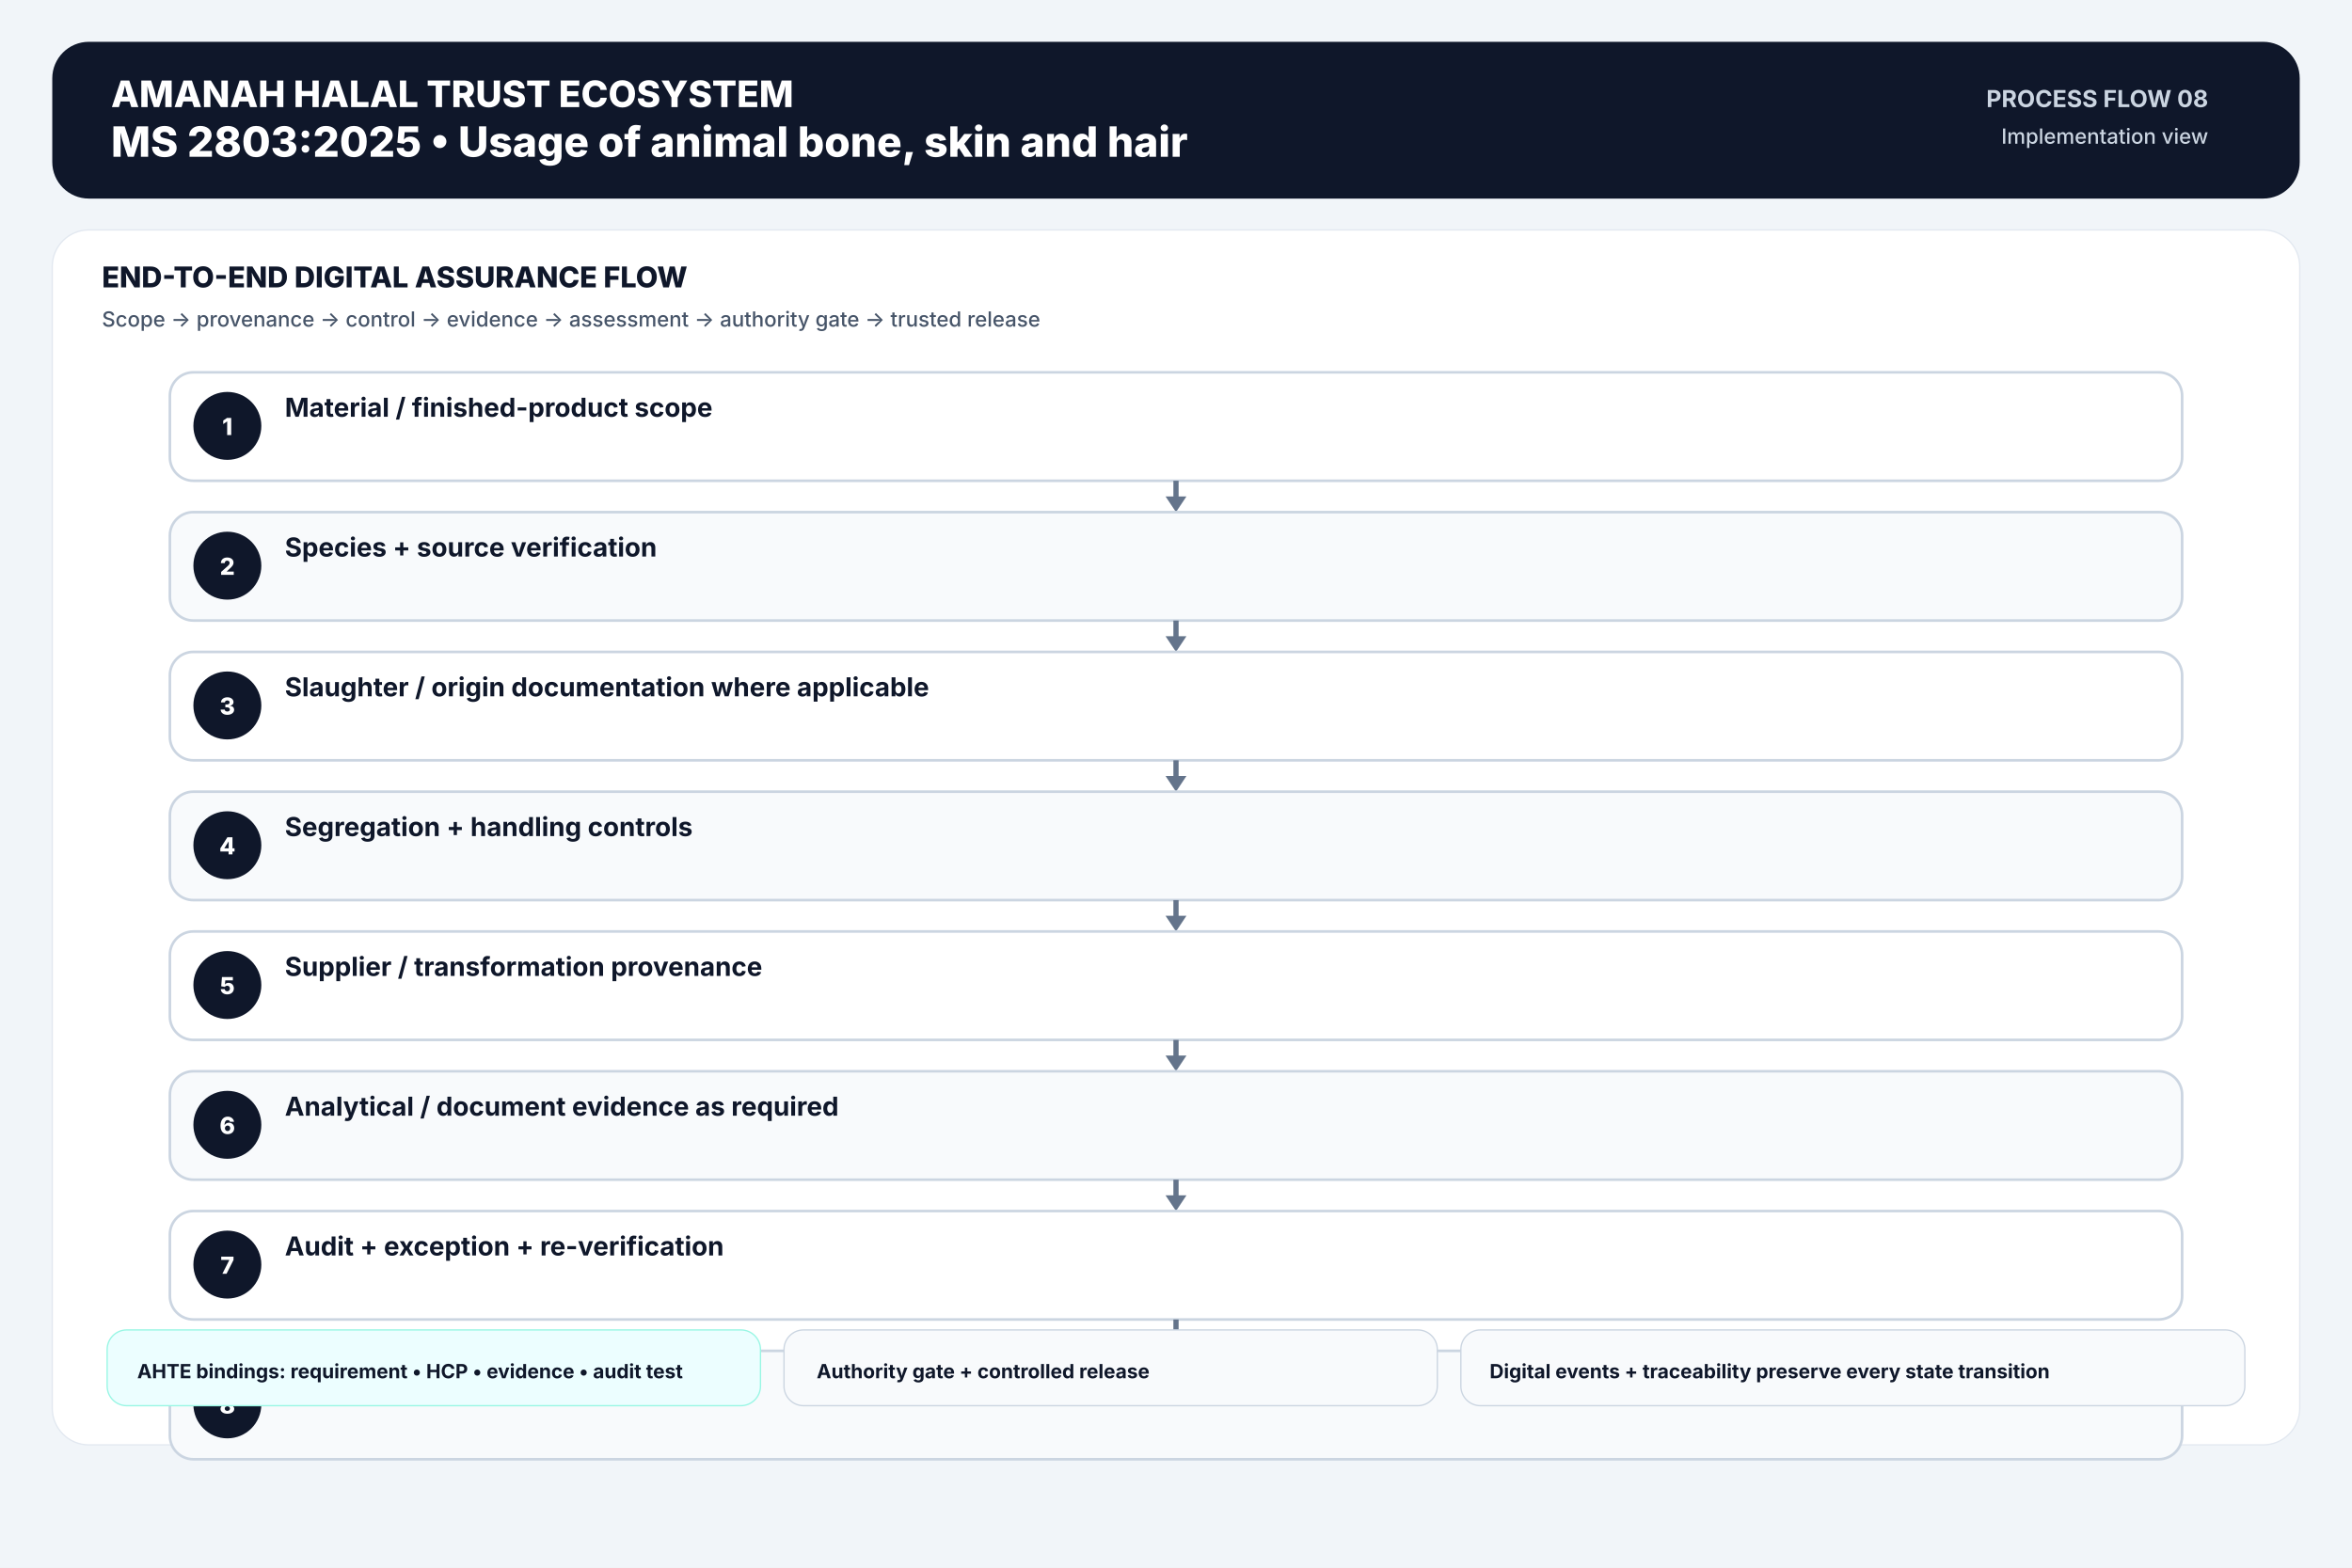
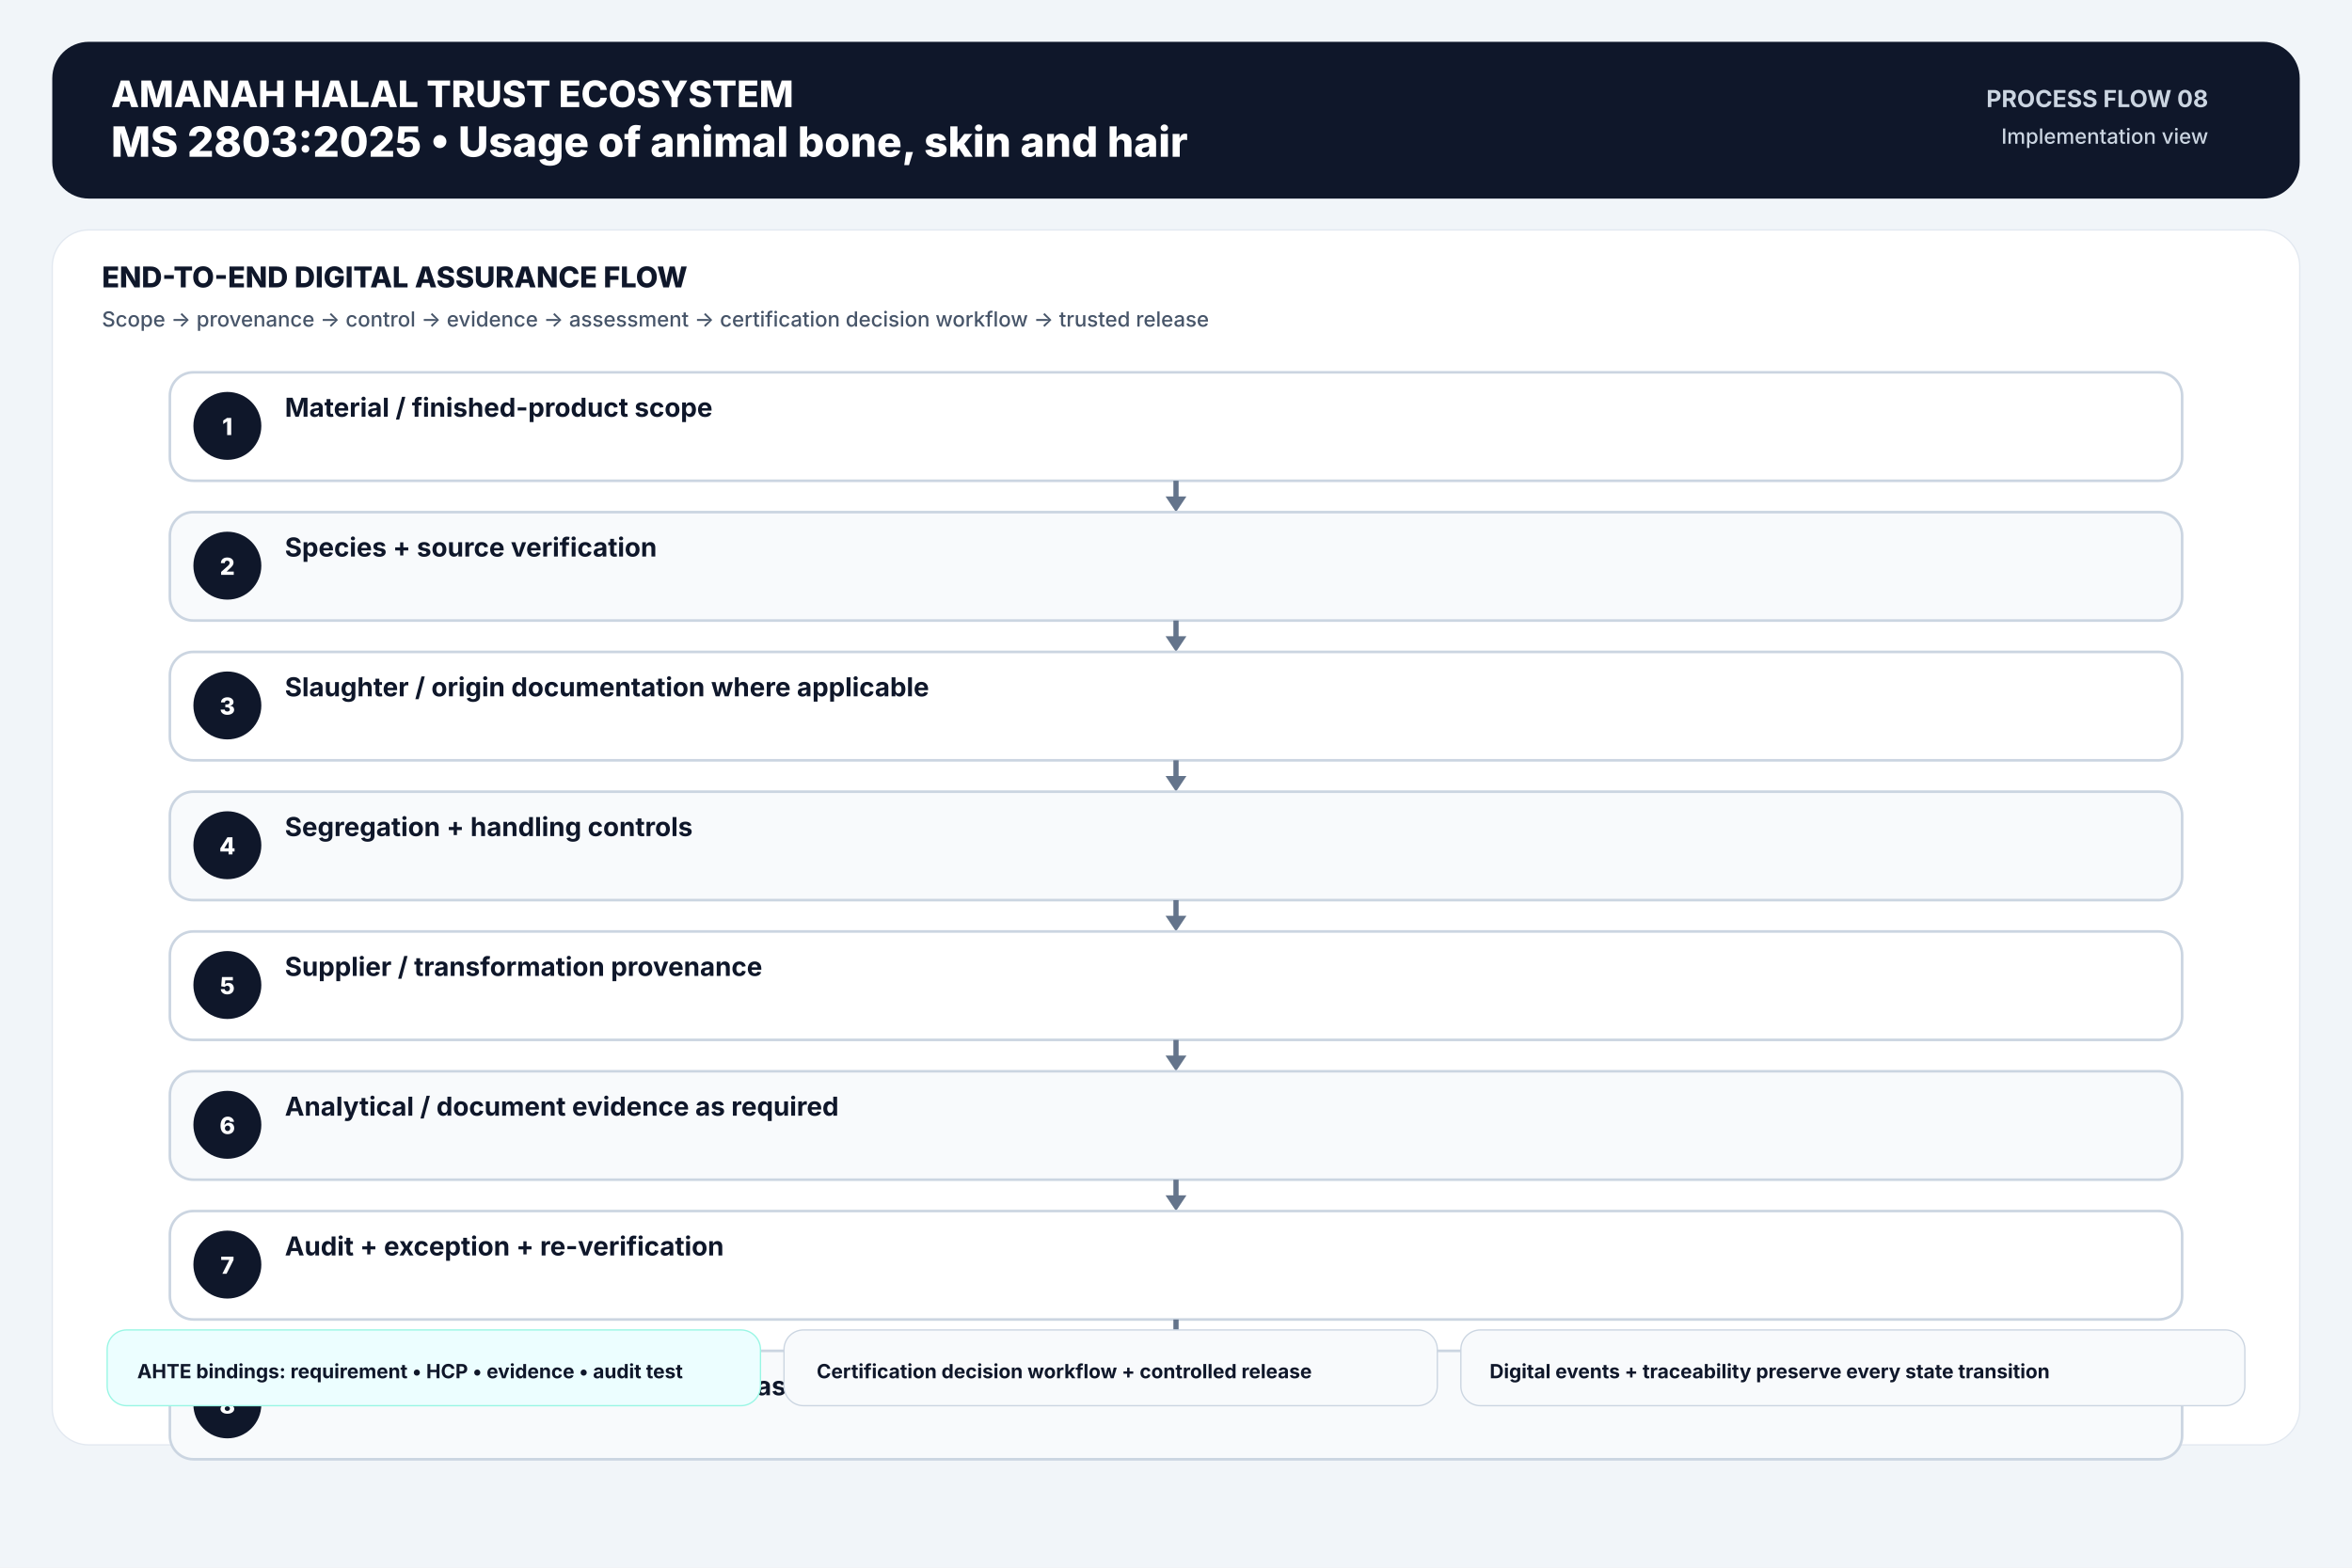
<svg xmlns="http://www.w3.org/2000/svg" width="1800" height="1200" viewBox="0 0 1800 1200">
  <rect width="1800" height="1200" fill="#f1f5f9" />
  <rect x="40" y="32" width="1720" height="120" rx="28" fill="#0f172a" />
  <text x="85" y="82" font-family="Inter,Arial,sans-serif" font-size="28" font-weight="800" text-anchor="start" fill="#ffffff">AMANAH HALAL TRUST ECOSYSTEM</text>
  <text x="85" y="120" font-family="Inter,Arial,sans-serif" font-size="32" font-weight="800" text-anchor="start" fill="#ffffff">MS 2803:2025  •  Usage of animal bone, skin and hair</text>
  <text x="1690" y="82" font-family="Inter,Arial,sans-serif" font-size="18" font-weight="700" text-anchor="end" fill="#cbd5e1">PROCESS FLOW 08</text>
  <text x="1690" y="110" font-family="Inter,Arial,sans-serif" font-size="16" font-weight="500" text-anchor="end" fill="#cbd5e1">Implementation view</text>
  <rect x="40" y="176" width="1720" height="930" rx="28" fill="#ffffff" stroke="#e2e8f0" />
  <text x="78" y="220" font-family="Inter,Arial,sans-serif" font-size="22" font-weight="800" text-anchor="start" fill="#0f172a">END-TO-END DIGITAL ASSURANCE FLOW</text>
-   <text x="78" y="250" font-family="Inter,Arial,sans-serif" font-size="16" font-weight="500" text-anchor="start" fill="#475569">Scope → provenance → control → evidence → assessment → authority gate → trusted release</text>
+   <text x="78" y="250" font-family="Inter,Arial,sans-serif" font-size="16" font-weight="500" text-anchor="start" fill="#475569">Scope → provenance → control → evidence → assessment → certification decision workflow → trusted release</text>
  <rect x="130" y="285" width="1540" height="83" rx="18" fill="#ffffff" stroke="#cbd5e1" stroke-width="2" />
  <circle cx="174" cy="326" r="26" fill="#0f172a" />
  <text x="174" y="333" font-family="Inter,Arial,sans-serif" font-size="18" font-weight="800" text-anchor="middle" fill="#ffffff">1</text>
  <text x="218" y="319" font-family="Inter,Arial,sans-serif" font-size="20" font-weight="650" text-anchor="start" fill="#0f172a">Material / finished-product scope</text>
  <line x1="900.0" y1="368" x2="900.0" y2="385" stroke="#64748b" stroke-width="4" />
  <polygon points="892.0,380 908.0,380 900.0,392" fill="#64748b" />
  <rect x="130" y="392" width="1540" height="83" rx="18" fill="#f8fafc" stroke="#cbd5e1" stroke-width="2" />
  <circle cx="174" cy="433" r="26" fill="#0f172a" />
  <text x="174" y="440" font-family="Inter,Arial,sans-serif" font-size="18" font-weight="800" text-anchor="middle" fill="#ffffff">2</text>
  <text x="218" y="426" font-family="Inter,Arial,sans-serif" font-size="20" font-weight="650" text-anchor="start" fill="#0f172a">Species + source verification</text>
  <line x1="900.0" y1="475" x2="900.0" y2="492" stroke="#64748b" stroke-width="4" />
  <polygon points="892.0,487 908.0,487 900.0,499" fill="#64748b" />
  <rect x="130" y="499" width="1540" height="83" rx="18" fill="#ffffff" stroke="#cbd5e1" stroke-width="2" />
  <circle cx="174" cy="540" r="26" fill="#0f172a" />
  <text x="174" y="547" font-family="Inter,Arial,sans-serif" font-size="18" font-weight="800" text-anchor="middle" fill="#ffffff">3</text>
  <text x="218" y="533" font-family="Inter,Arial,sans-serif" font-size="20" font-weight="650" text-anchor="start" fill="#0f172a">Slaughter / origin documentation where applicable</text>
  <line x1="900.0" y1="582" x2="900.0" y2="599" stroke="#64748b" stroke-width="4" />
  <polygon points="892.0,594 908.0,594 900.0,606" fill="#64748b" />
  <rect x="130" y="606" width="1540" height="83" rx="18" fill="#f8fafc" stroke="#cbd5e1" stroke-width="2" />
  <circle cx="174" cy="647" r="26" fill="#0f172a" />
  <text x="174" y="654" font-family="Inter,Arial,sans-serif" font-size="18" font-weight="800" text-anchor="middle" fill="#ffffff">4</text>
  <text x="218" y="640" font-family="Inter,Arial,sans-serif" font-size="20" font-weight="650" text-anchor="start" fill="#0f172a">Segregation + handling controls</text>
  <line x1="900.0" y1="689" x2="900.0" y2="706" stroke="#64748b" stroke-width="4" />
  <polygon points="892.0,701 908.0,701 900.0,713" fill="#64748b" />
  <rect x="130" y="713" width="1540" height="83" rx="18" fill="#ffffff" stroke="#cbd5e1" stroke-width="2" />
  <circle cx="174" cy="754" r="26" fill="#0f172a" />
  <text x="174" y="761" font-family="Inter,Arial,sans-serif" font-size="18" font-weight="800" text-anchor="middle" fill="#ffffff">5</text>
  <text x="218" y="747" font-family="Inter,Arial,sans-serif" font-size="20" font-weight="650" text-anchor="start" fill="#0f172a">Supplier / transformation provenance</text>
  <line x1="900.0" y1="796" x2="900.0" y2="813" stroke="#64748b" stroke-width="4" />
  <polygon points="892.0,808 908.0,808 900.0,820" fill="#64748b" />
  <rect x="130" y="820" width="1540" height="83" rx="18" fill="#f8fafc" stroke="#cbd5e1" stroke-width="2" />
  <circle cx="174" cy="861" r="26" fill="#0f172a" />
  <text x="174" y="868" font-family="Inter,Arial,sans-serif" font-size="18" font-weight="800" text-anchor="middle" fill="#ffffff">6</text>
  <text x="218" y="854" font-family="Inter,Arial,sans-serif" font-size="20" font-weight="650" text-anchor="start" fill="#0f172a">Analytical / document evidence as required</text>
  <line x1="900.0" y1="903" x2="900.0" y2="920" stroke="#64748b" stroke-width="4" />
  <polygon points="892.0,915 908.0,915 900.0,927" fill="#64748b" />
  <rect x="130" y="927" width="1540" height="83" rx="18" fill="#ffffff" stroke="#cbd5e1" stroke-width="2" />
  <circle cx="174" cy="968" r="26" fill="#0f172a" />
  <text x="174" y="975" font-family="Inter,Arial,sans-serif" font-size="18" font-weight="800" text-anchor="middle" fill="#ffffff">7</text>
  <text x="218" y="961" font-family="Inter,Arial,sans-serif" font-size="20" font-weight="650" text-anchor="start" fill="#0f172a">Audit + exception + re-verification</text>
  <line x1="900.0" y1="1010" x2="900.0" y2="1027" stroke="#64748b" stroke-width="4" />
  <polygon points="892.0,1022 908.0,1022 900.0,1034" fill="#64748b" />
  <rect x="130" y="1034" width="1540" height="83" rx="18" fill="#f8fafc" stroke="#cbd5e1" stroke-width="2" />
  <circle cx="174" cy="1075" r="26" fill="#0f172a" />
  <text x="174" y="1082" font-family="Inter,Arial,sans-serif" font-size="18" font-weight="800" text-anchor="middle" fill="#ffffff">8</text>
-   <text x="218" y="1068" font-family="Inter,Arial,sans-serif" font-size="20" font-weight="650" text-anchor="start" fill="#0f172a">Authority gate / release</text>
+   <text x="218" y="1068" font-family="Inter,Arial,sans-serif" font-size="20" font-weight="650" text-anchor="start" fill="#0f172a">Certification decision workflow / release</text>
  <rect x="82" y="1018" width="500" height="58" rx="15" fill="#ecfeff" stroke="#99f6e4" />
  <text x="105" y="1055" font-family="Inter,Arial,sans-serif" font-size="15" font-weight="650" text-anchor="start" fill="#0f172a">AHTE bindings: requirement • HCP • evidence • audit test</text>
  <rect x="600" y="1018" width="500" height="58" rx="15" fill="#f8fafc" stroke="#cbd5e1" />
-   <text x="625" y="1055" font-family="Inter,Arial,sans-serif" font-size="15" font-weight="650" text-anchor="start" fill="#0f172a">Authority gate + controlled release</text>
+   <text x="625" y="1055" font-family="Inter,Arial,sans-serif" font-size="15" font-weight="650" text-anchor="start" fill="#0f172a">Certification decision workflow + controlled release</text>
  <rect x="1118" y="1018" width="600" height="58" rx="15" fill="#f8fafc" stroke="#cbd5e1" />
  <text x="1140" y="1055" font-family="Inter,Arial,sans-serif" font-size="15" font-weight="650" text-anchor="start" fill="#0f172a">Digital events + traceability preserve every state transition</text>
</svg>
